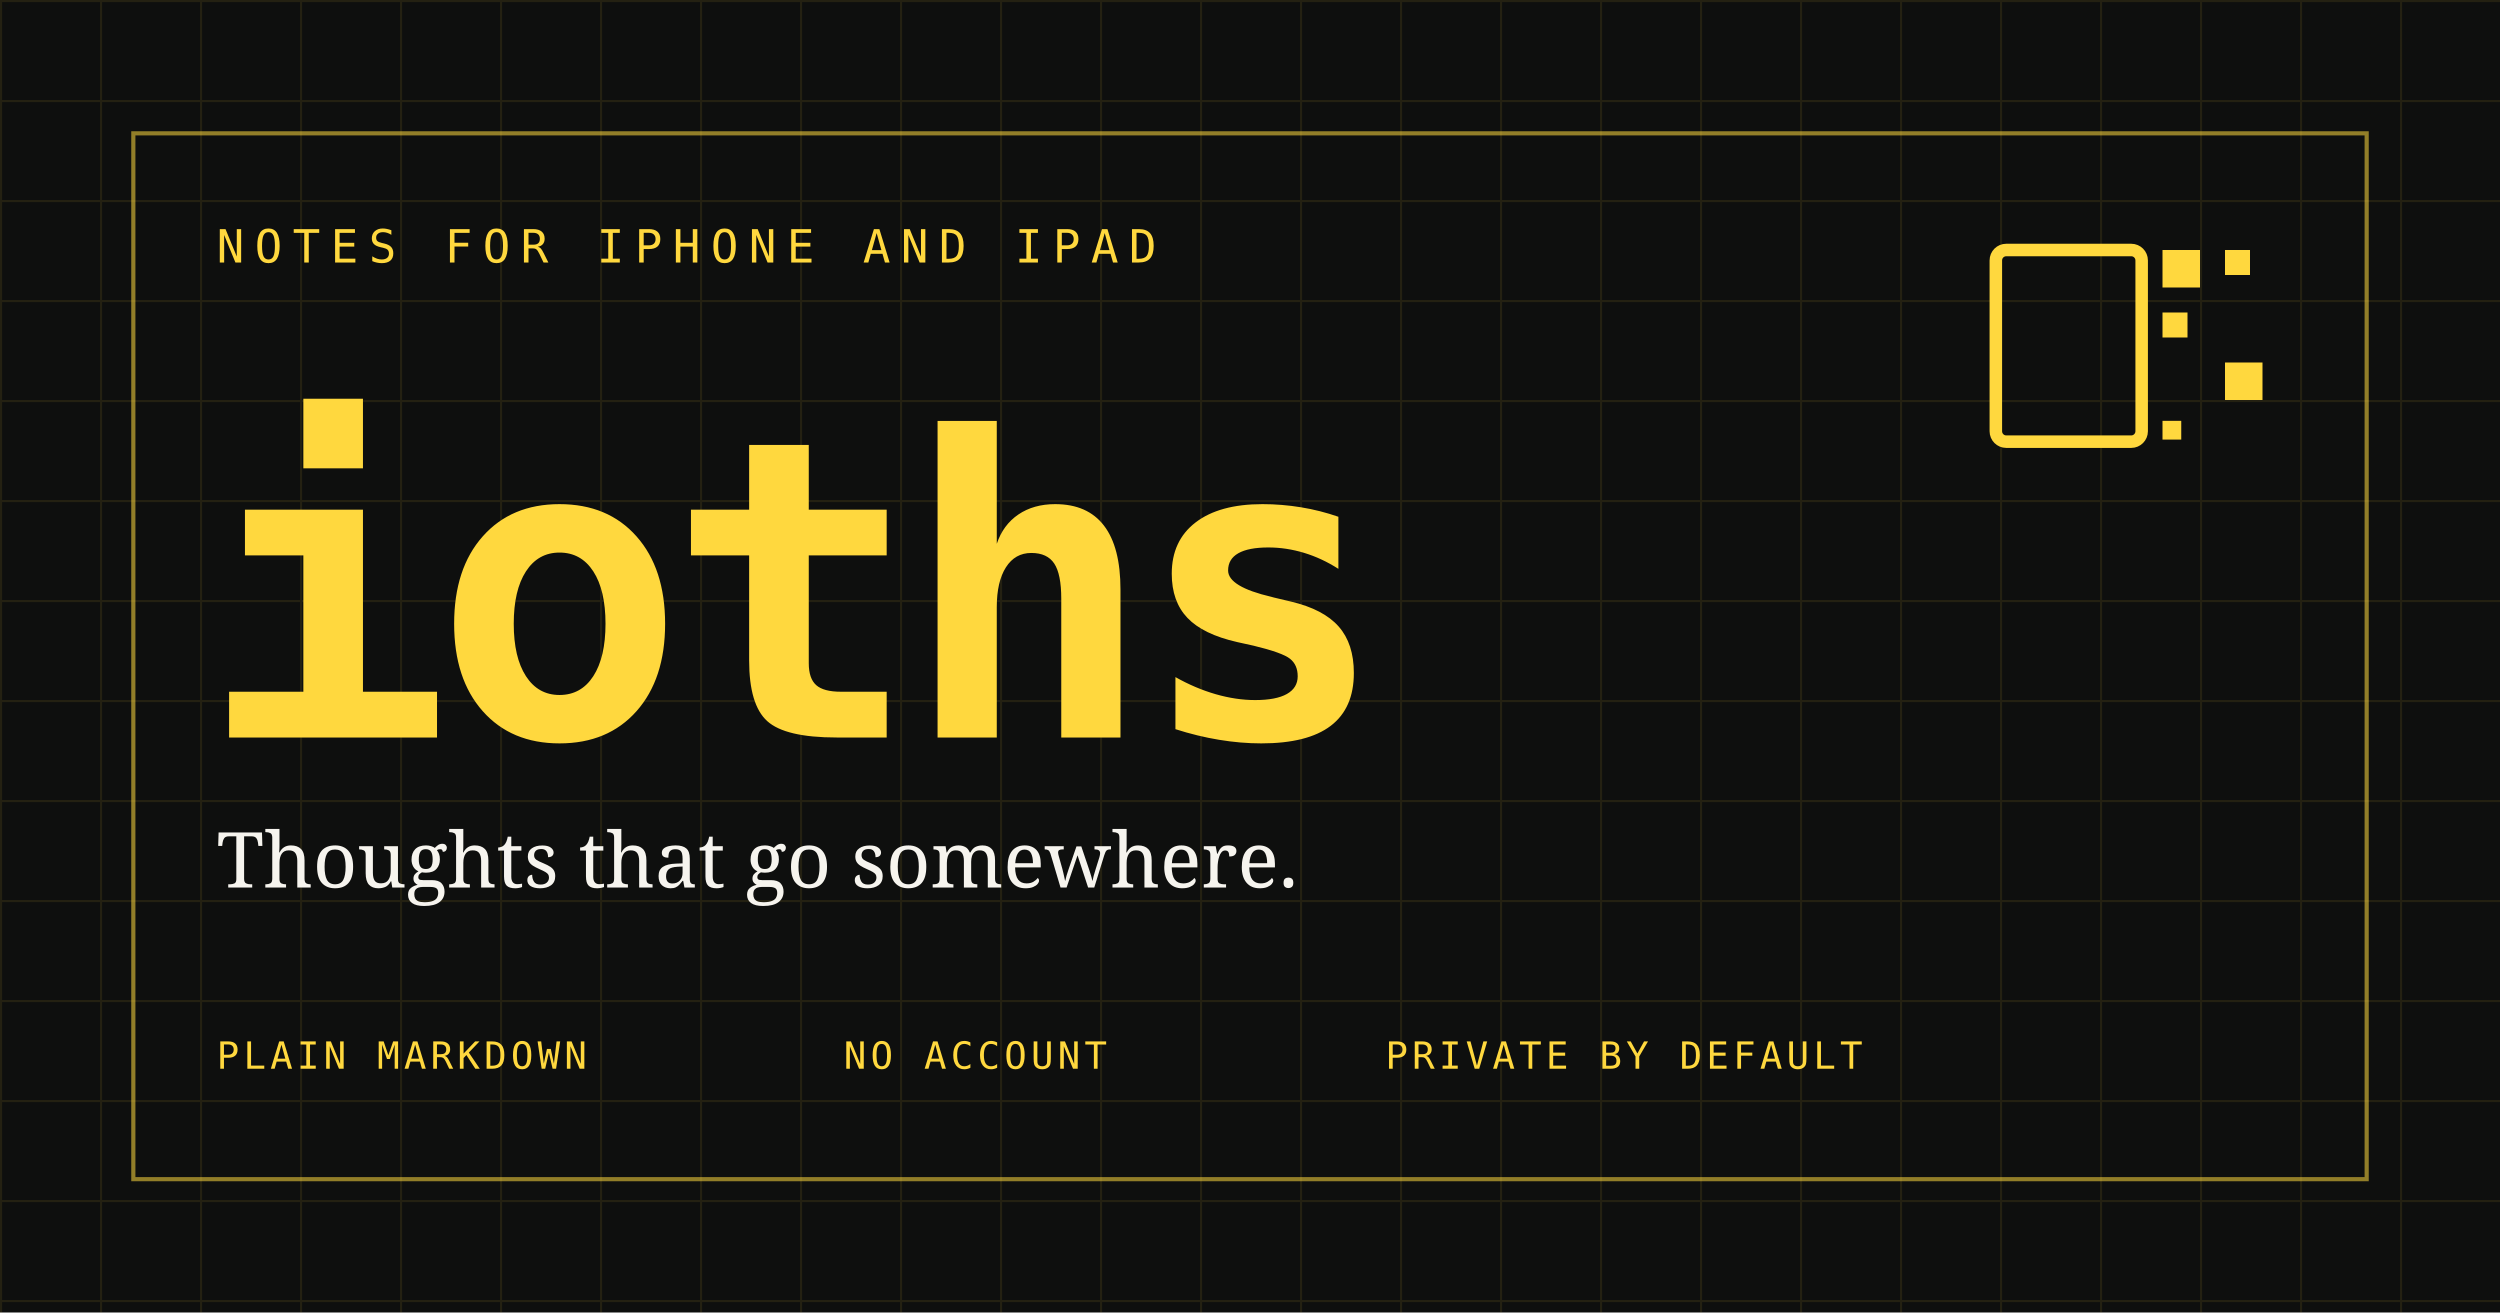
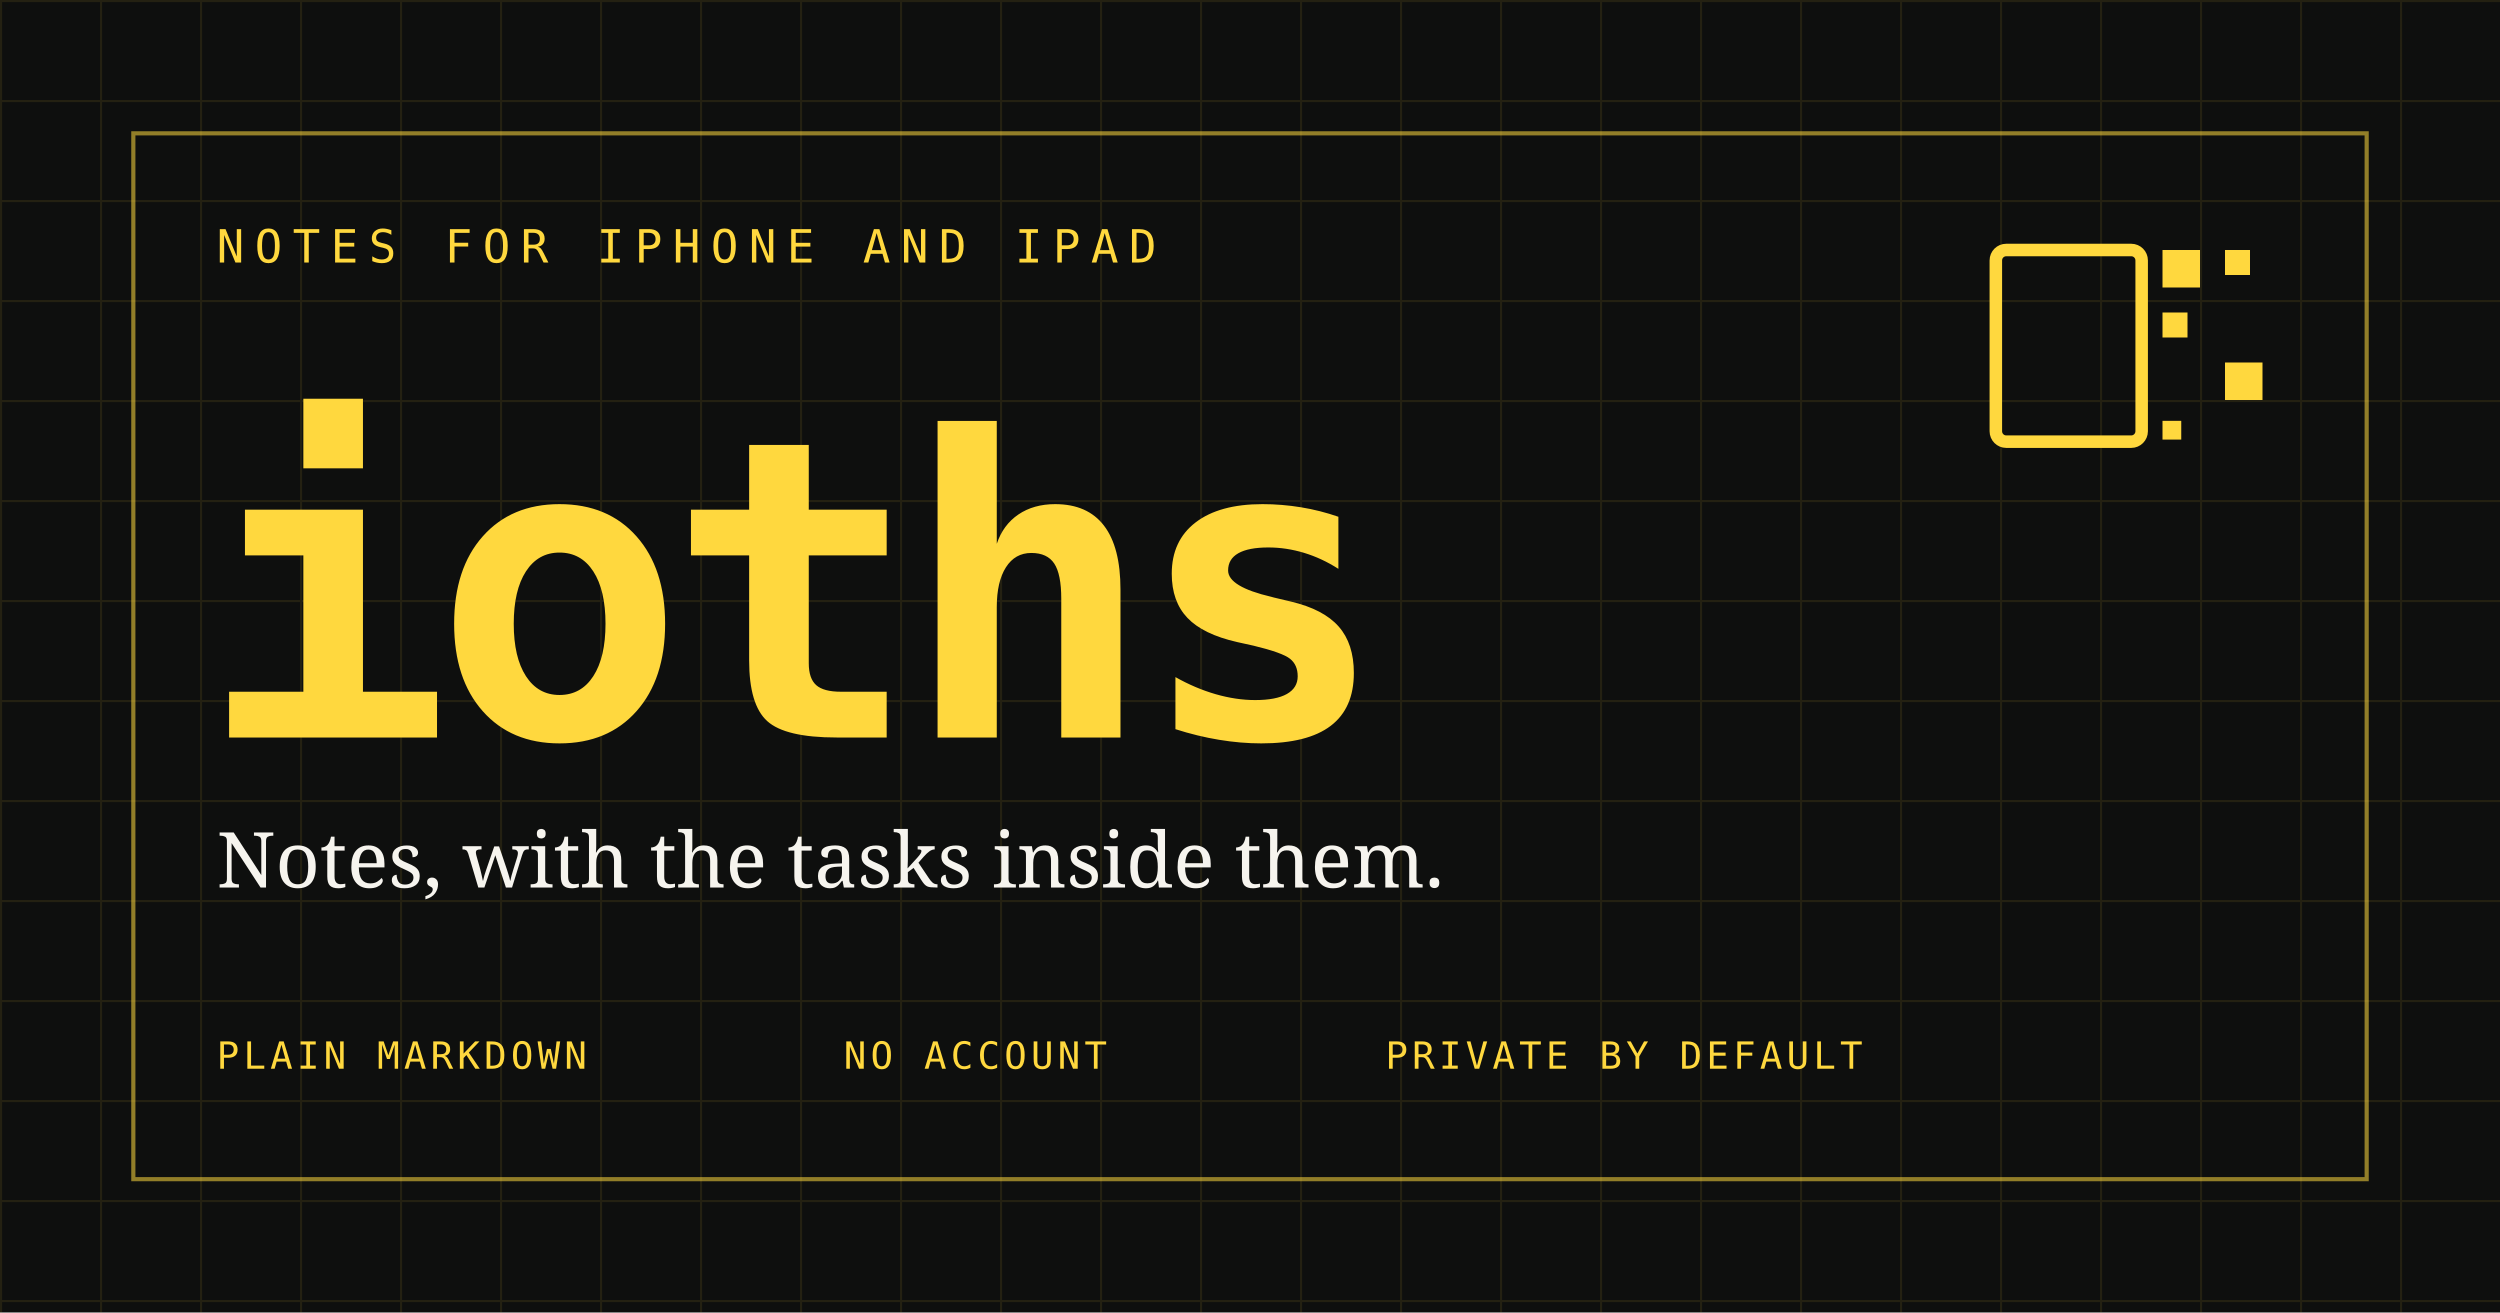
<svg xmlns="http://www.w3.org/2000/svg" width="1200" height="630" viewBox="0 0 1200 630" role="img" aria-labelledby="title description">
  <defs>
    <pattern id="grid" width="48" height="48" patternUnits="userSpaceOnUse">
      <path d="M48 0H0V48" fill="none" stroke="#ffd83e" stroke-opacity="0.09" stroke-width="2" />
    </pattern>
  </defs>
  <rect width="1200" height="630" fill="#0e0f0e" />
  <rect width="1200" height="630" fill="url(#grid)" />
  <rect x="64" y="64" width="1072" height="502" fill="none" stroke="#ffd83e" stroke-opacity="0.55" stroke-width="2" />
  <text x="104" y="126" fill="#ffd83e" font-family="ui-monospace, SFMono-Regular, Menlo, monospace" font-size="22" letter-spacing="5">NOTES FOR IPHONE AND IPAD</text>
  <text x="96" y="354" fill="#ffd83e" font-family="Menlo, ui-monospace, monospace" font-weight="700" font-size="200" letter-spacing="-8">ioths</text>
-   <text x="104" y="426" fill="#f6f4ee" font-family="Georgia, serif" font-size="37">Thoughts that go somewhere.</text>
+   <text x="104" y="426" fill="#f6f4ee" font-family="Georgia, serif" font-size="37">Notes, with the tasks inside them.</text>
  <g fill="#ffd83e" font-family="ui-monospace, SFMono-Regular, Menlo, monospace" font-size="18" letter-spacing="2">
    <text x="104" y="513">PLAIN MARKDOWN</text>
    <text x="405" y="513">NO ACCOUNT</text>
    <text x="665" y="513">PRIVATE BY DEFAULT</text>
  </g>
  <g fill="#ffd83e">
    <rect x="958" y="120" width="70" height="92" rx="5" fill="none" stroke="#ffd83e" stroke-width="6" />
    <rect x="1038" y="120" width="18" height="18" />
    <rect x="1068" y="120" width="12" height="12" />
    <rect x="1038" y="150" width="12" height="12" />
    <rect x="1068" y="174" width="18" height="18" />
    <rect x="1038" y="202" width="9" height="9" />
  </g>
</svg>
